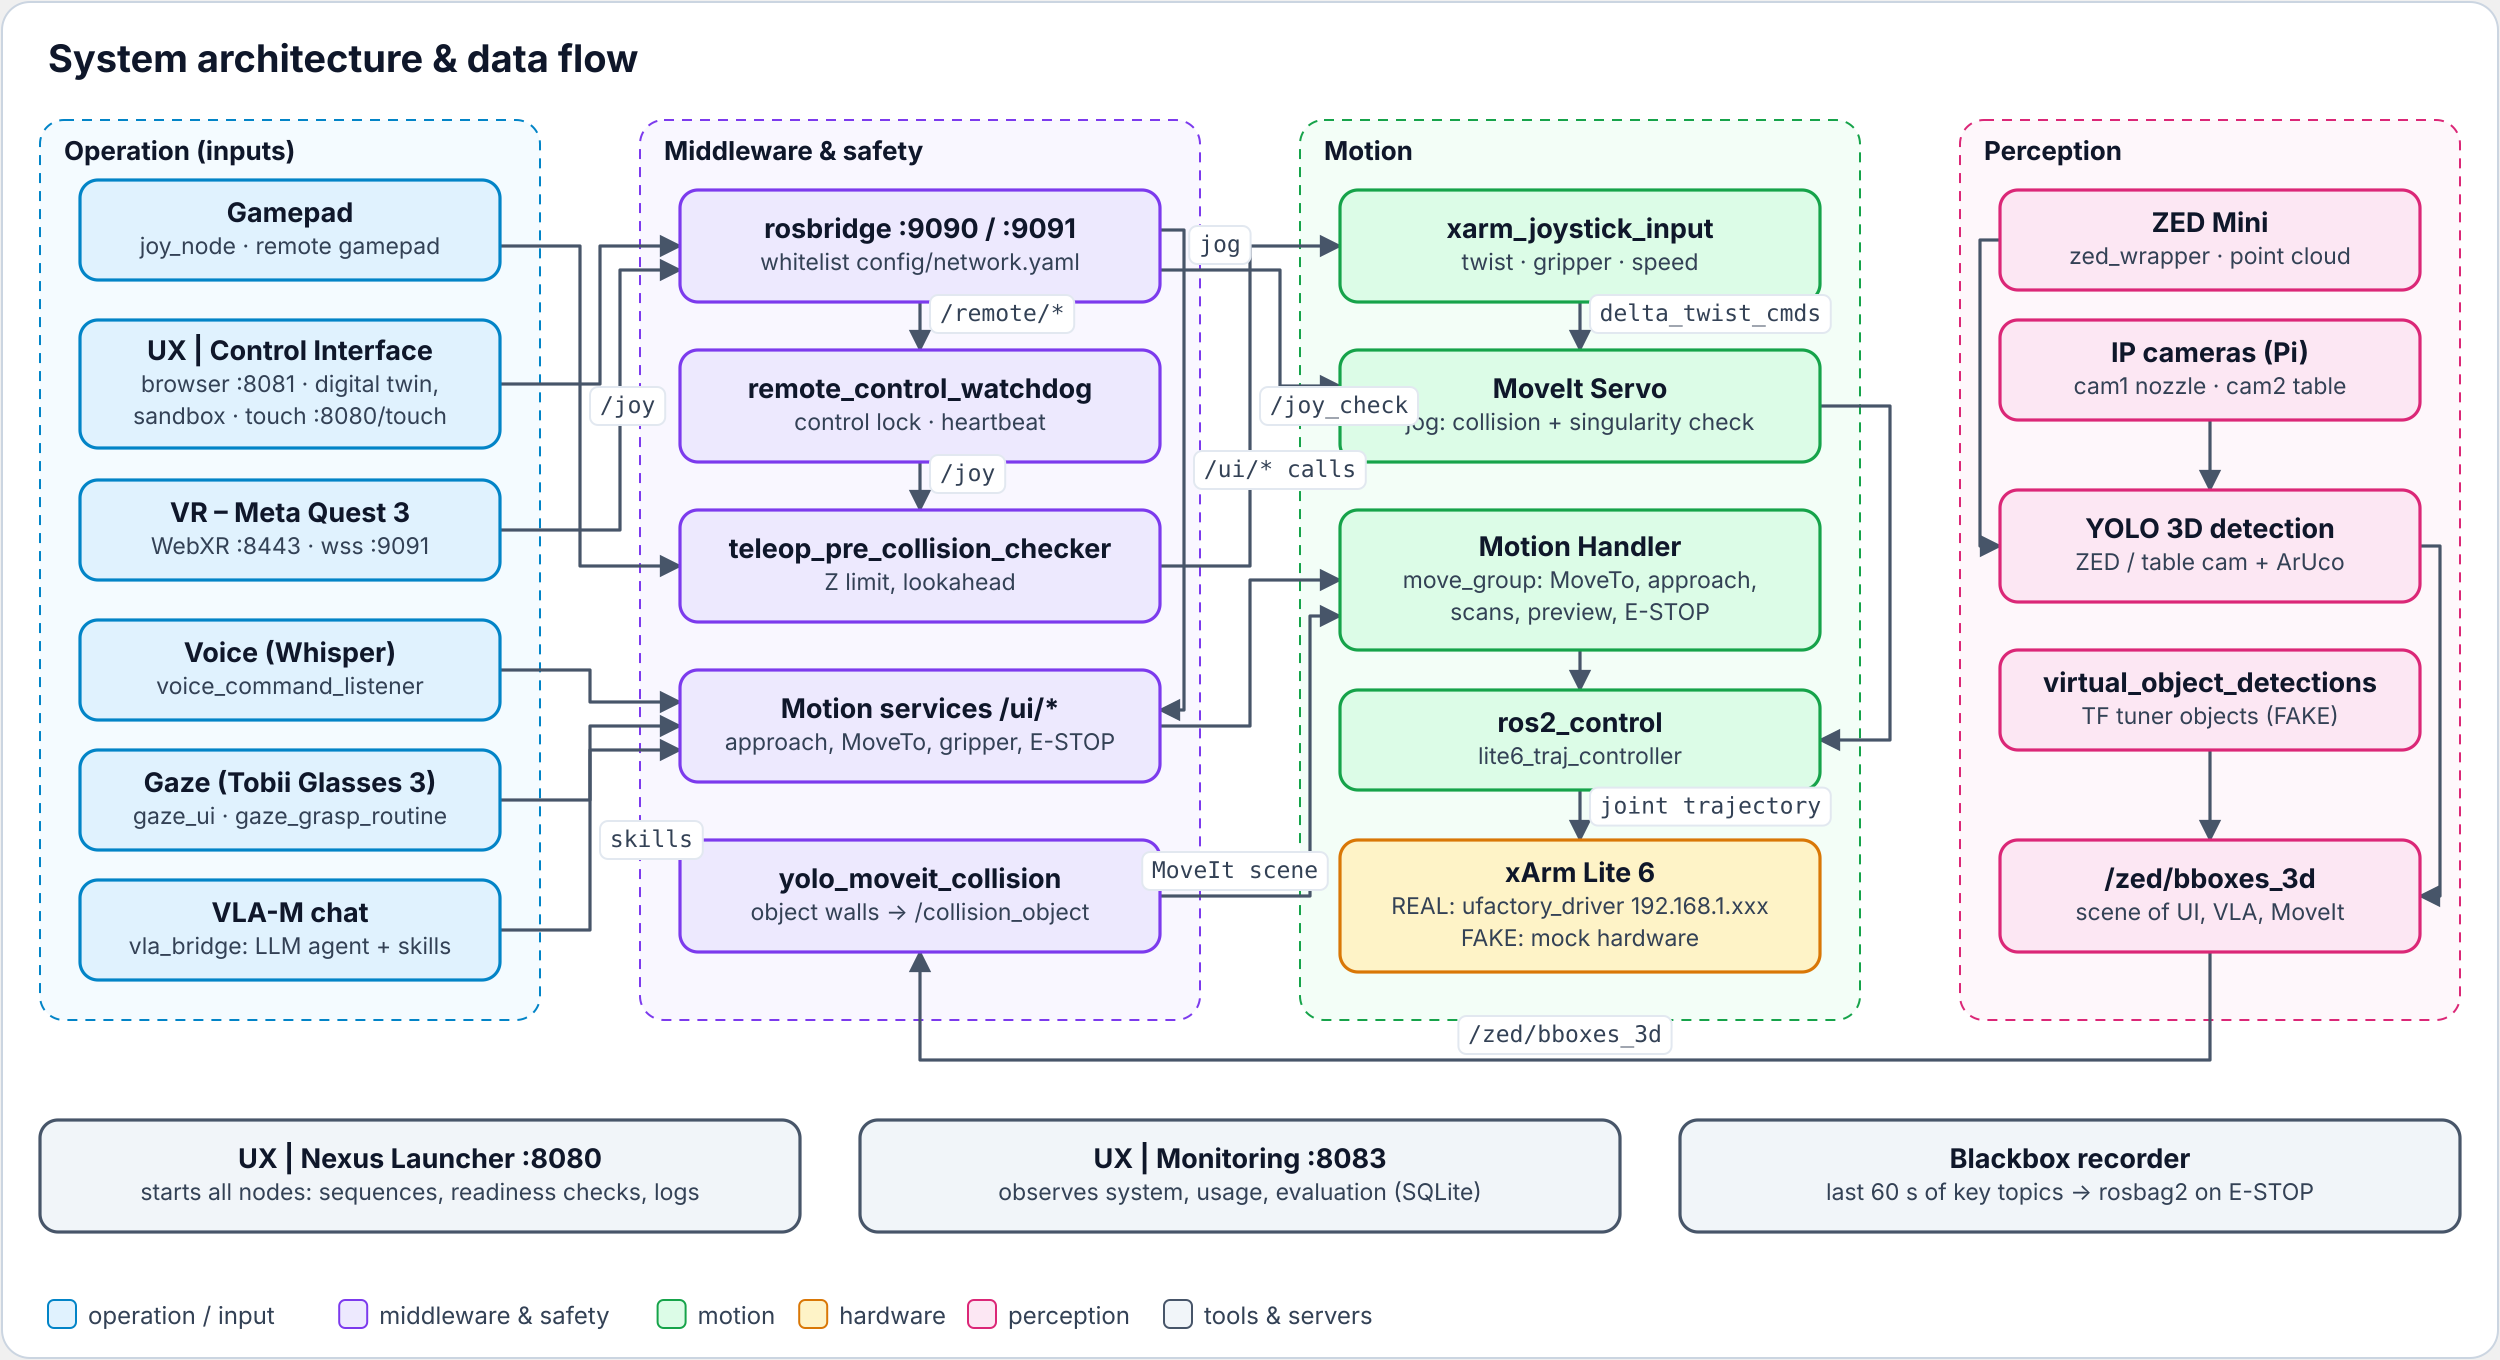
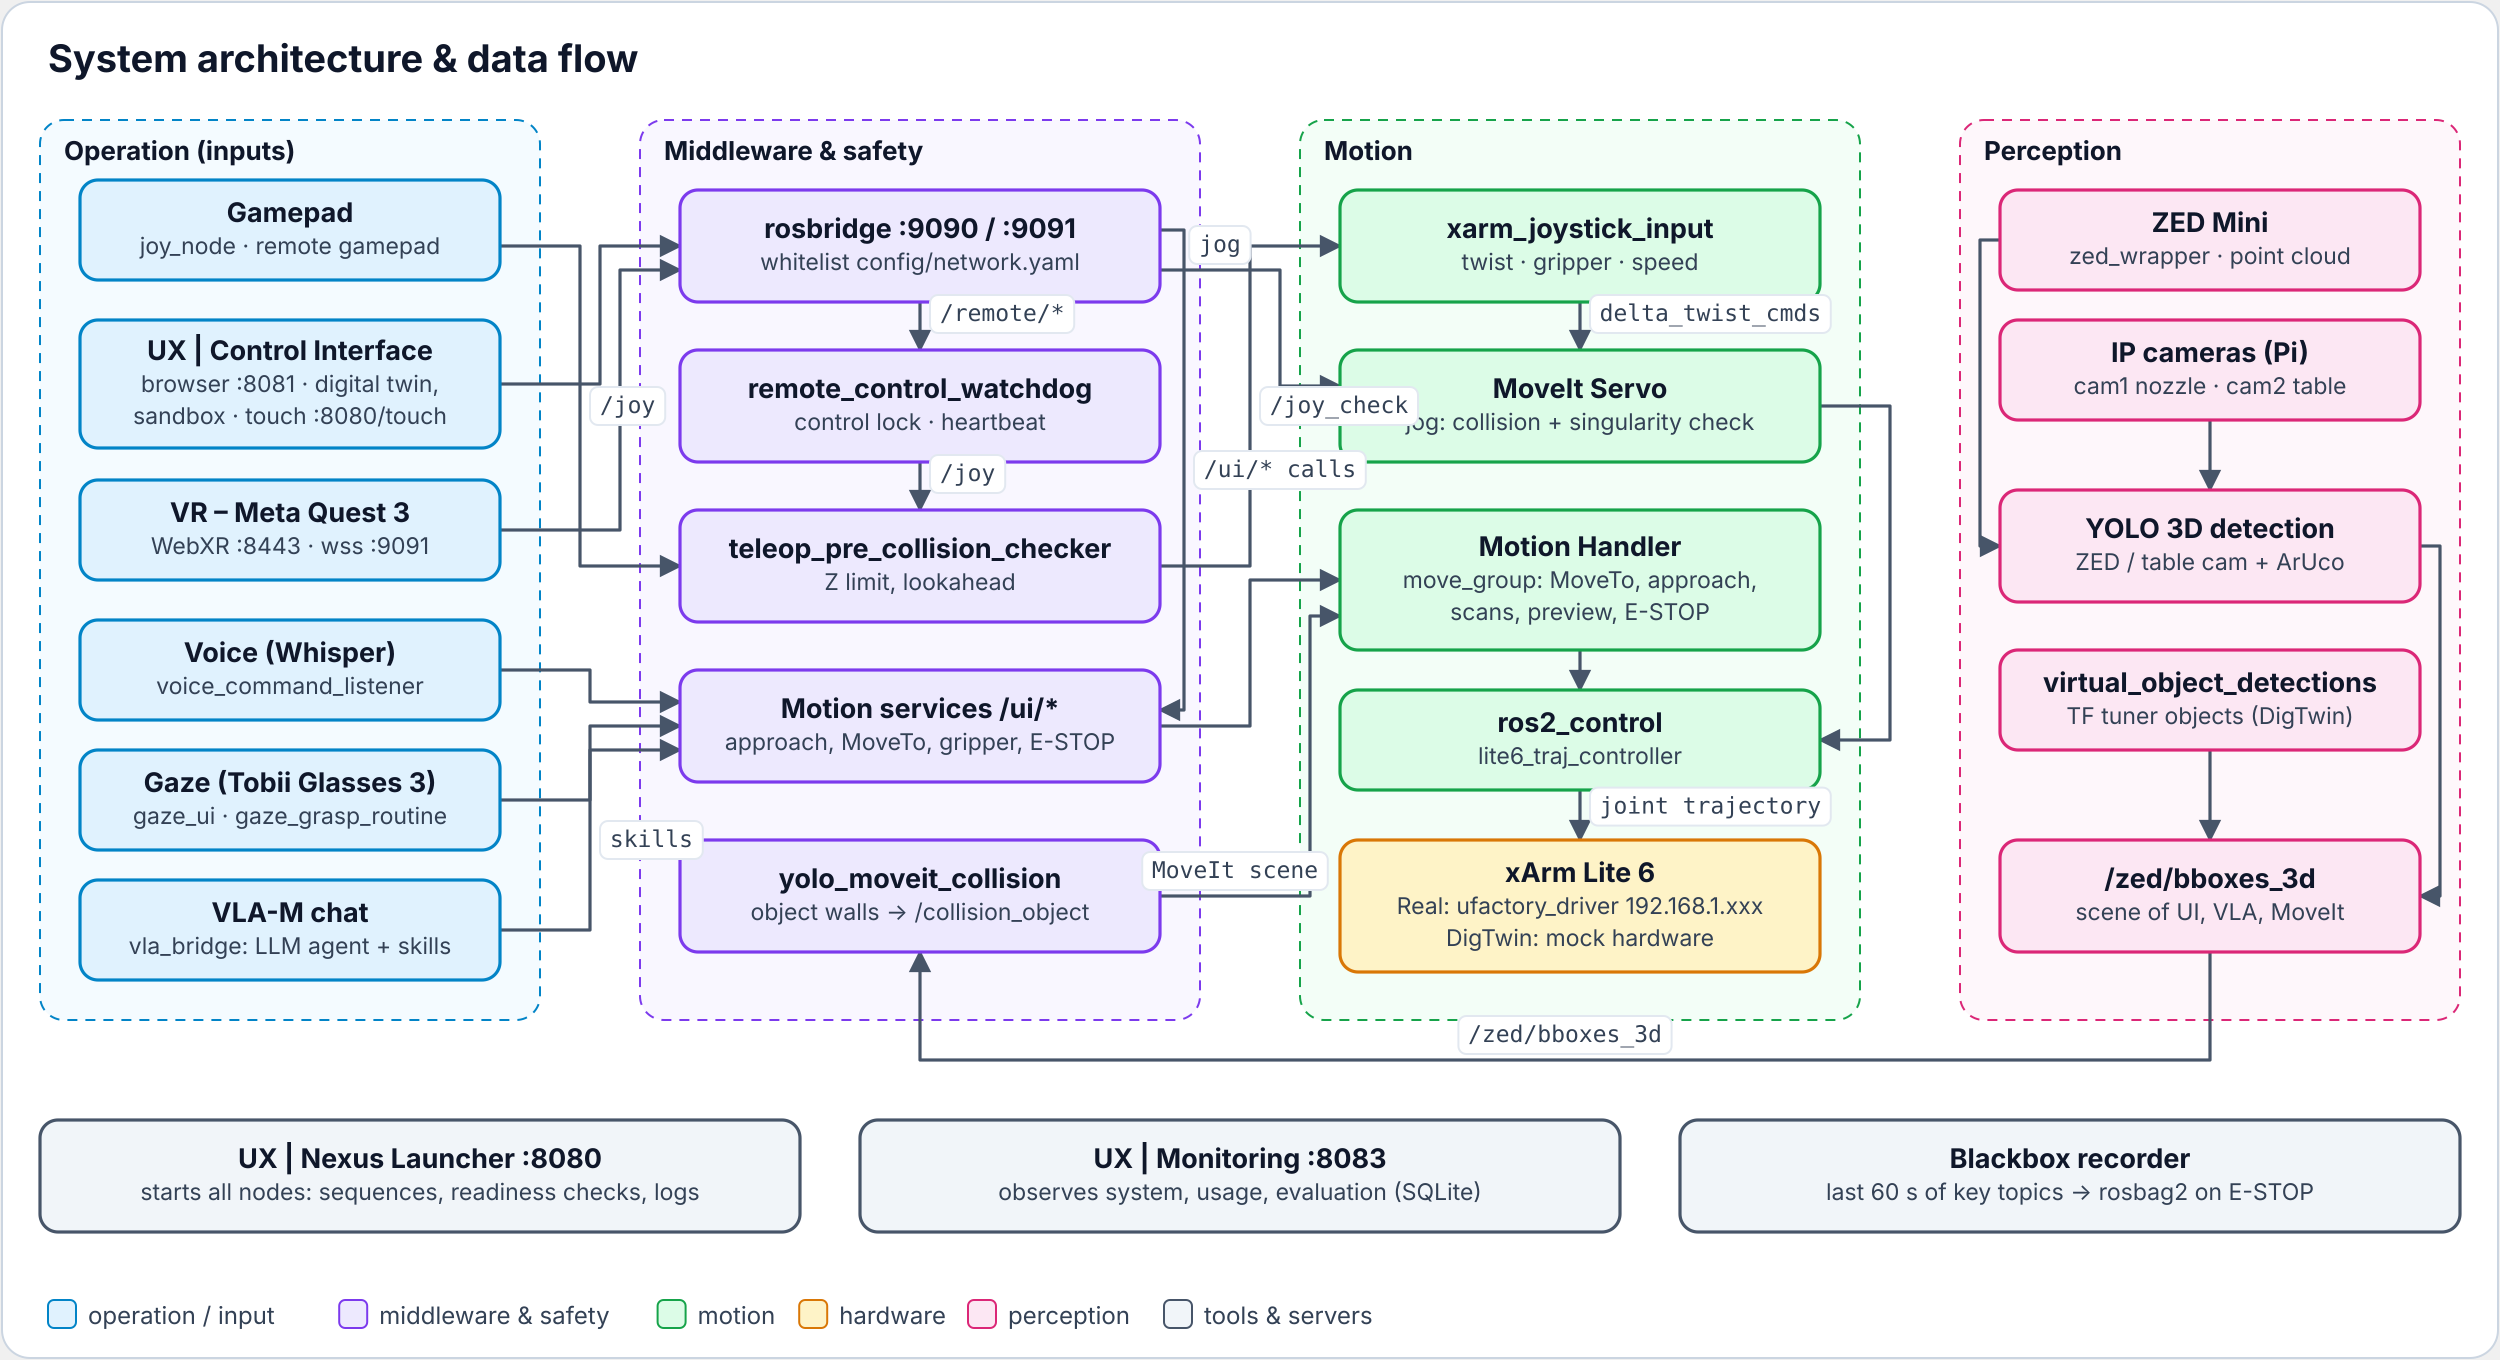
<svg xmlns="http://www.w3.org/2000/svg" viewBox="0 0 1250 680" width="1250" height="680" role="img" aria-label="System architecture &amp; data flow">
  <defs>
    <marker id="a" viewBox="0 0 10 10" refX="9" refY="5" markerWidth="7" markerHeight="7" orient="auto-start-reverse">
      <path d="M0,0 L10,5 L0,10 z" fill="#475569" />
    </marker>
  </defs>
  <rect x="1" y="1" width="1248" height="678" rx="14" fill="#ffffff" stroke="#cbd5e1" />
  <text x="24" y="36" font-family="Inter, Segoe UI, Helvetica, Arial, sans-serif" font-size="19" font-weight="700" fill="#0f172a">System architecture &amp; data flow</text>
  <rect x="20" y="60" width="250" height="450" rx="12" fill="#e0f2fe" fill-opacity="0.35" stroke="#0284c7" stroke-dasharray="5 4" />
  <text x="32" y="80" font-family="Inter, Segoe UI, Helvetica, Arial, sans-serif" font-size="13" font-weight="700" fill="#0f172a">Operation (inputs)</text>
  <rect x="320" y="60" width="280" height="450" rx="12" fill="#ede9fe" fill-opacity="0.35" stroke="#7c3aed" stroke-dasharray="5 4" />
  <text x="332" y="80" font-family="Inter, Segoe UI, Helvetica, Arial, sans-serif" font-size="13" font-weight="700" fill="#0f172a">Middleware &amp; safety</text>
  <rect x="650" y="60" width="280" height="450" rx="12" fill="#dcfce7" fill-opacity="0.35" stroke="#16a34a" stroke-dasharray="5 4" />
  <text x="662" y="80" font-family="Inter, Segoe UI, Helvetica, Arial, sans-serif" font-size="13" font-weight="700" fill="#0f172a">Motion</text>
  <rect x="980" y="60" width="250" height="450" rx="12" fill="#fce7f3" fill-opacity="0.35" stroke="#db2777" stroke-dasharray="5 4" />
  <text x="992" y="80" font-family="Inter, Segoe UI, Helvetica, Arial, sans-serif" font-size="13" font-weight="700" fill="#0f172a">Perception</text>
  <path d="M250.0,123.0 L290.0,123.0 L290.0,283.0 L340.0,283.0" fill="none" stroke="#475569" stroke-width="1.6" stroke-linejoin="round" marker-end="url(#a)" />
  <path d="M250.0,192.0 L300.0,192.0 L300.0,123.0 L340.0,123.0" fill="none" stroke="#475569" stroke-width="1.6" stroke-linejoin="round" marker-end="url(#a)" />
  <path d="M250.0,265.0 L310.0,265.0 L310.0,135.0 L340.0,135.0" fill="none" stroke="#475569" stroke-width="1.6" stroke-linejoin="round" marker-end="url(#a)" />
  <path d="M250.0,335.0 L295.0,335.0 L295.0,351.0 L340.0,351.0" fill="none" stroke="#475569" stroke-width="1.6" stroke-linejoin="round" marker-end="url(#a)" />
  <path d="M250.0,400.0 L295.0,400.0 L295.0,363.0 L340.0,363.0" fill="none" stroke="#475569" stroke-width="1.6" stroke-linejoin="round" marker-end="url(#a)" />
  <path d="M250.0,465.0 L295.0,465.0 L295.0,375.0 L340.0,375.0" fill="none" stroke="#475569" stroke-width="1.6" stroke-linejoin="round" marker-end="url(#a)" />
  <path d="M460.0,151.0 L460.0,163.0 L460.0,175.0" fill="none" stroke="#475569" stroke-width="1.6" stroke-linejoin="round" marker-end="url(#a)" />
  <path d="M460.0,231.0 L460.0,243.0 L460.0,255.0" fill="none" stroke="#475569" stroke-width="1.6" stroke-linejoin="round" marker-end="url(#a)" />
  <path d="M580.0,115.0 L592.0,115.0 L592.0,355.0 L580.0,355.0" fill="none" stroke="#475569" stroke-width="1.6" stroke-linejoin="round" marker-end="url(#a)" />
  <path d="M580.0,283.0 L625.0,283.0 L625.0,123.0 L670.0,123.0" fill="none" stroke="#475569" stroke-width="1.6" stroke-linejoin="round" marker-end="url(#a)" />
  <path d="M580.0,135.0 L640.0,135.0 L640.0,193.0 L670.0,193.0" fill="none" stroke="#475569" stroke-width="1.6" stroke-linejoin="round" marker-end="url(#a)" />
  <path d="M790.0,151.0 L790.0,163.0 L790.0,175.0" fill="none" stroke="#475569" stroke-width="1.6" stroke-linejoin="round" marker-end="url(#a)" />
  <path d="M580.0,363.0 L625.0,363.0 L625.0,290.0 L670.0,290.0" fill="none" stroke="#475569" stroke-width="1.6" stroke-linejoin="round" marker-end="url(#a)" />
  <path d="M580.0,448.0 L655.0,448.0 L655.0,308.0 L670.0,308.0" fill="none" stroke="#475569" stroke-width="1.6" stroke-linejoin="round" marker-end="url(#a)" />
  <path d="M790.0,325.0 L790.0,330.0 L790.0,345.0" fill="none" stroke="#475569" stroke-width="1.6" stroke-linejoin="round" marker-end="url(#a)" />
  <path d="M790.0,395.0 L790.0,411.5 L790.0,420.0" fill="none" stroke="#475569" stroke-width="1.6" stroke-linejoin="round" marker-end="url(#a)" />
  <path d="M910.0,203.0 L945.0,203.0 L945.0,370.0 L910.0,370.0" fill="none" stroke="#475569" stroke-width="1.6" stroke-linejoin="round" marker-end="url(#a)" />
  <path d="M1000.0,120.0 L990.0,120.0 L990.0,273.0 L1000.0,273.0" fill="none" stroke="#475569" stroke-width="1.6" stroke-linejoin="round" marker-end="url(#a)" />
  <path d="M1105.0,210.0 L1105.0,229.0 L1105.0,245.0" fill="none" stroke="#475569" stroke-width="1.6" stroke-linejoin="round" marker-end="url(#a)" />
  <path d="M1210.0,273.0 L1220.0,273.0 L1220.0,448.0 L1210.0,448.0" fill="none" stroke="#475569" stroke-width="1.6" stroke-linejoin="round" marker-end="url(#a)" />
  <path d="M1105.0,375.0 L1105.0,399.0 L1105.0,420.0" fill="none" stroke="#475569" stroke-width="1.6" stroke-linejoin="round" marker-end="url(#a)" />
  <path d="M1105.0,476.0 L1105.0,530.0 L460.0,530.0 L460.0,476.0" fill="none" stroke="#475569" stroke-width="1.6" stroke-linejoin="round" marker-end="url(#a)" />
  <rect x="40" y="90" width="210" height="50" rx="9" fill="#e0f2fe" stroke="#0284c7" stroke-width="1.6" />
  <text x="145.0" y="111.0" font-family="Inter, Segoe UI, Helvetica, Arial, sans-serif" font-size="13.5" font-weight="700" text-anchor="middle" fill="#0f172a">Gamepad</text>
  <text x="145.0" y="127.0" font-family="Inter, Segoe UI, Helvetica, Arial, sans-serif" font-size="11.5" text-anchor="middle" fill="#334155">joy_node · remote gamepad</text>
  <rect x="40" y="160" width="210" height="64" rx="9" fill="#e0f2fe" stroke="#0284c7" stroke-width="1.6" />
  <text x="145.0" y="180.0" font-family="Inter, Segoe UI, Helvetica, Arial, sans-serif" font-size="13.5" font-weight="700" text-anchor="middle" fill="#0f172a">UX | Control Interface</text>
  <text x="145.0" y="196.0" font-family="Inter, Segoe UI, Helvetica, Arial, sans-serif" font-size="11.5" text-anchor="middle" fill="#334155">browser :8081 · digital twin,</text>
  <text x="145.0" y="212.0" font-family="Inter, Segoe UI, Helvetica, Arial, sans-serif" font-size="11.5" text-anchor="middle" fill="#334155">sandbox · touch :8080/touch</text>
  <rect x="40" y="240" width="210" height="50" rx="9" fill="#e0f2fe" stroke="#0284c7" stroke-width="1.6" />
  <text x="145.0" y="261.0" font-family="Inter, Segoe UI, Helvetica, Arial, sans-serif" font-size="13.5" font-weight="700" text-anchor="middle" fill="#0f172a">VR – Meta Quest 3</text>
  <text x="145.0" y="277.0" font-family="Inter, Segoe UI, Helvetica, Arial, sans-serif" font-size="11.5" text-anchor="middle" fill="#334155">WebXR :8443 · wss :9091</text>
  <rect x="40" y="310" width="210" height="50" rx="9" fill="#e0f2fe" stroke="#0284c7" stroke-width="1.6" />
  <text x="145.0" y="331.0" font-family="Inter, Segoe UI, Helvetica, Arial, sans-serif" font-size="13.5" font-weight="700" text-anchor="middle" fill="#0f172a">Voice (Whisper)</text>
  <text x="145.0" y="347.0" font-family="Inter, Segoe UI, Helvetica, Arial, sans-serif" font-size="11.5" text-anchor="middle" fill="#334155">voice_command_listener</text>
  <rect x="40" y="375" width="210" height="50" rx="9" fill="#e0f2fe" stroke="#0284c7" stroke-width="1.6" />
  <text x="145.0" y="396.0" font-family="Inter, Segoe UI, Helvetica, Arial, sans-serif" font-size="13.5" font-weight="700" text-anchor="middle" fill="#0f172a">Gaze (Tobii Glasses 3)</text>
  <text x="145.0" y="412.0" font-family="Inter, Segoe UI, Helvetica, Arial, sans-serif" font-size="11.5" text-anchor="middle" fill="#334155">gaze_ui · gaze_grasp_routine</text>
  <rect x="40" y="440" width="210" height="50" rx="9" fill="#e0f2fe" stroke="#0284c7" stroke-width="1.6" />
  <text x="145.0" y="461.0" font-family="Inter, Segoe UI, Helvetica, Arial, sans-serif" font-size="13.5" font-weight="700" text-anchor="middle" fill="#0f172a">VLA-M chat</text>
  <text x="145.0" y="477.0" font-family="Inter, Segoe UI, Helvetica, Arial, sans-serif" font-size="11.5" text-anchor="middle" fill="#334155">vla_bridge: LLM agent + skills</text>
  <rect x="340" y="95" width="240" height="56" rx="9" fill="#ede9fe" stroke="#7c3aed" stroke-width="1.6" />
  <text x="460.0" y="119.0" font-family="Inter, Segoe UI, Helvetica, Arial, sans-serif" font-size="13.5" font-weight="700" text-anchor="middle" fill="#0f172a">rosbridge :9090 / :9091</text>
  <text x="460.0" y="135.0" font-family="Inter, Segoe UI, Helvetica, Arial, sans-serif" font-size="11.5" text-anchor="middle" fill="#334155">whitelist config/network.yaml</text>
  <rect x="340" y="175" width="240" height="56" rx="9" fill="#ede9fe" stroke="#7c3aed" stroke-width="1.6" />
  <text x="460.0" y="199.0" font-family="Inter, Segoe UI, Helvetica, Arial, sans-serif" font-size="13.5" font-weight="700" text-anchor="middle" fill="#0f172a">remote_control_watchdog</text>
  <text x="460.0" y="215.0" font-family="Inter, Segoe UI, Helvetica, Arial, sans-serif" font-size="11.5" text-anchor="middle" fill="#334155">control lock · heartbeat</text>
  <rect x="340" y="255" width="240" height="56" rx="9" fill="#ede9fe" stroke="#7c3aed" stroke-width="1.6" />
  <text x="460.0" y="279.0" font-family="Inter, Segoe UI, Helvetica, Arial, sans-serif" font-size="13.5" font-weight="700" text-anchor="middle" fill="#0f172a">teleop_pre_collision_checker</text>
  <text x="460.0" y="295.0" font-family="Inter, Segoe UI, Helvetica, Arial, sans-serif" font-size="11.5" text-anchor="middle" fill="#334155">Z limit, lookahead</text>
  <rect x="340" y="335" width="240" height="56" rx="9" fill="#ede9fe" stroke="#7c3aed" stroke-width="1.6" />
  <text x="460.0" y="359.0" font-family="Inter, Segoe UI, Helvetica, Arial, sans-serif" font-size="13.5" font-weight="700" text-anchor="middle" fill="#0f172a">Motion services /ui/*</text>
  <text x="460.0" y="375.0" font-family="Inter, Segoe UI, Helvetica, Arial, sans-serif" font-size="11.5" text-anchor="middle" fill="#334155">approach, MoveTo, gripper, E-STOP</text>
  <rect x="340" y="420" width="240" height="56" rx="9" fill="#ede9fe" stroke="#7c3aed" stroke-width="1.6" />
  <text x="460.0" y="444.0" font-family="Inter, Segoe UI, Helvetica, Arial, sans-serif" font-size="13.5" font-weight="700" text-anchor="middle" fill="#0f172a">yolo_moveit_collision</text>
  <text x="460.0" y="460.0" font-family="Inter, Segoe UI, Helvetica, Arial, sans-serif" font-size="11.5" text-anchor="middle" fill="#334155">object walls → /collision_object</text>
  <rect x="670" y="95" width="240" height="56" rx="9" fill="#dcfce7" stroke="#16a34a" stroke-width="1.6" />
  <text x="790.0" y="119.0" font-family="Inter, Segoe UI, Helvetica, Arial, sans-serif" font-size="13.5" font-weight="700" text-anchor="middle" fill="#0f172a">xarm_joystick_input</text>
  <text x="790.0" y="135.0" font-family="Inter, Segoe UI, Helvetica, Arial, sans-serif" font-size="11.5" text-anchor="middle" fill="#334155">twist · gripper · speed</text>
  <rect x="670" y="175" width="240" height="56" rx="9" fill="#dcfce7" stroke="#16a34a" stroke-width="1.6" />
  <text x="790.0" y="199.0" font-family="Inter, Segoe UI, Helvetica, Arial, sans-serif" font-size="13.5" font-weight="700" text-anchor="middle" fill="#0f172a">MoveIt Servo</text>
  <text x="790.0" y="215.0" font-family="Inter, Segoe UI, Helvetica, Arial, sans-serif" font-size="11.5" text-anchor="middle" fill="#334155">jog: collision + singularity check</text>
  <rect x="670" y="255" width="240" height="70" rx="9" fill="#dcfce7" stroke="#16a34a" stroke-width="1.6" />
  <text x="790.0" y="278.0" font-family="Inter, Segoe UI, Helvetica, Arial, sans-serif" font-size="13.5" font-weight="700" text-anchor="middle" fill="#0f172a">Motion Handler</text>
  <text x="790.0" y="294.0" font-family="Inter, Segoe UI, Helvetica, Arial, sans-serif" font-size="11.5" text-anchor="middle" fill="#334155">move_group: MoveTo, approach,</text>
  <text x="790.0" y="310.0" font-family="Inter, Segoe UI, Helvetica, Arial, sans-serif" font-size="11.5" text-anchor="middle" fill="#334155">scans, preview, E-STOP</text>
  <rect x="670" y="345" width="240" height="50" rx="9" fill="#dcfce7" stroke="#16a34a" stroke-width="1.6" />
  <text x="790.0" y="366.0" font-family="Inter, Segoe UI, Helvetica, Arial, sans-serif" font-size="13.5" font-weight="700" text-anchor="middle" fill="#0f172a">ros2_control</text>
  <text x="790.0" y="382.0" font-family="Inter, Segoe UI, Helvetica, Arial, sans-serif" font-size="11.5" text-anchor="middle" fill="#334155">lite6_traj_controller</text>
  <rect x="670" y="420" width="240" height="66" rx="9" fill="#fef3c7" stroke="#d97706" stroke-width="1.6" />
  <text x="790.0" y="441.0" font-family="Inter, Segoe UI, Helvetica, Arial, sans-serif" font-size="13.5" font-weight="700" text-anchor="middle" fill="#0f172a">xArm Lite 6</text>
-   <text x="790.0" y="457.0" font-family="Inter, Segoe UI, Helvetica, Arial, sans-serif" font-size="11.5" text-anchor="middle" fill="#334155">REAL: ufactory_driver 192.168.1.xxx</text>
-   <text x="790.0" y="473.0" font-family="Inter, Segoe UI, Helvetica, Arial, sans-serif" font-size="11.5" text-anchor="middle" fill="#334155">FAKE: mock hardware</text>
+   <text x="790.0" y="457.0" font-family="Inter, Segoe UI, Helvetica, Arial, sans-serif" font-size="11.5" text-anchor="middle" fill="#334155">Real: ufactory_driver 192.168.1.xxx</text>
+   <text x="790.0" y="473.0" font-family="Inter, Segoe UI, Helvetica, Arial, sans-serif" font-size="11.5" text-anchor="middle" fill="#334155">DigTwin: mock hardware</text>
  <rect x="1000" y="95" width="210" height="50" rx="9" fill="#fce7f3" stroke="#db2777" stroke-width="1.6" />
  <text x="1105.0" y="116.0" font-family="Inter, Segoe UI, Helvetica, Arial, sans-serif" font-size="13.5" font-weight="700" text-anchor="middle" fill="#0f172a">ZED Mini</text>
  <text x="1105.0" y="132.0" font-family="Inter, Segoe UI, Helvetica, Arial, sans-serif" font-size="11.5" text-anchor="middle" fill="#334155">zed_wrapper · point cloud</text>
  <rect x="1000" y="160" width="210" height="50" rx="9" fill="#fce7f3" stroke="#db2777" stroke-width="1.6" />
  <text x="1105.0" y="181.0" font-family="Inter, Segoe UI, Helvetica, Arial, sans-serif" font-size="13.5" font-weight="700" text-anchor="middle" fill="#0f172a">IP cameras (Pi)</text>
  <text x="1105.0" y="197.0" font-family="Inter, Segoe UI, Helvetica, Arial, sans-serif" font-size="11.5" text-anchor="middle" fill="#334155">cam1 nozzle · cam2 table</text>
  <rect x="1000" y="245" width="210" height="56" rx="9" fill="#fce7f3" stroke="#db2777" stroke-width="1.6" />
  <text x="1105.0" y="269.0" font-family="Inter, Segoe UI, Helvetica, Arial, sans-serif" font-size="13.5" font-weight="700" text-anchor="middle" fill="#0f172a">YOLO 3D detection</text>
  <text x="1105.0" y="285.0" font-family="Inter, Segoe UI, Helvetica, Arial, sans-serif" font-size="11.5" text-anchor="middle" fill="#334155">ZED / table cam + ArUco</text>
  <rect x="1000" y="325" width="210" height="50" rx="9" fill="#fce7f3" stroke="#db2777" stroke-width="1.6" />
  <text x="1105.0" y="346.0" font-family="Inter, Segoe UI, Helvetica, Arial, sans-serif" font-size="13.5" font-weight="700" text-anchor="middle" fill="#0f172a">virtual_object_detections</text>
-   <text x="1105.0" y="362.0" font-family="Inter, Segoe UI, Helvetica, Arial, sans-serif" font-size="11.5" text-anchor="middle" fill="#334155">TF tuner objects (FAKE)</text>
+   <text x="1105.0" y="362.0" font-family="Inter, Segoe UI, Helvetica, Arial, sans-serif" font-size="11.5" text-anchor="middle" fill="#334155">TF tuner objects (DigTwin)</text>
  <rect x="1000" y="420" width="210" height="56" rx="9" fill="#fce7f3" stroke="#db2777" stroke-width="1.6" />
  <text x="1105.0" y="444.0" font-family="Inter, Segoe UI, Helvetica, Arial, sans-serif" font-size="13.5" font-weight="700" text-anchor="middle" fill="#0f172a">/zed/bboxes_3d</text>
  <text x="1105.0" y="460.0" font-family="Inter, Segoe UI, Helvetica, Arial, sans-serif" font-size="11.5" text-anchor="middle" fill="#334155">scene of UI, VLA, MoveIt</text>
  <rect x="20" y="560" width="380" height="56" rx="9" fill="#f1f5f9" stroke="#475569" stroke-width="1.6" />
  <text x="210.0" y="584.0" font-family="Inter, Segoe UI, Helvetica, Arial, sans-serif" font-size="13.5" font-weight="700" text-anchor="middle" fill="#0f172a">UX | Nexus Launcher :8080</text>
  <text x="210.0" y="600.0" font-family="Inter, Segoe UI, Helvetica, Arial, sans-serif" font-size="11.5" text-anchor="middle" fill="#334155">starts all nodes: sequences, readiness checks, logs</text>
  <rect x="430" y="560" width="380" height="56" rx="9" fill="#f1f5f9" stroke="#475569" stroke-width="1.6" />
  <text x="620.0" y="584.0" font-family="Inter, Segoe UI, Helvetica, Arial, sans-serif" font-size="13.5" font-weight="700" text-anchor="middle" fill="#0f172a">UX | Monitoring :8083</text>
  <text x="620.0" y="600.0" font-family="Inter, Segoe UI, Helvetica, Arial, sans-serif" font-size="11.5" text-anchor="middle" fill="#334155">observes system, usage, evaluation (SQLite)</text>
  <rect x="840" y="560" width="390" height="56" rx="9" fill="#f1f5f9" stroke="#475569" stroke-width="1.6" />
  <text x="1035.0" y="584.0" font-family="Inter, Segoe UI, Helvetica, Arial, sans-serif" font-size="13.5" font-weight="700" text-anchor="middle" fill="#0f172a">Blackbox recorder</text>
  <text x="1035.0" y="600.0" font-family="Inter, Segoe UI, Helvetica, Arial, sans-serif" font-size="11.5" text-anchor="middle" fill="#334155">last 60 s of key topics → rosbag2 on E-STOP</text>
  <rect x="295.0" y="193.5" width="37.6" height="19" rx="4" fill="#ffffff" stroke="#e2e8f0" />
  <text x="313.8" y="206.5" font-family="JetBrains Mono, Consolas, monospace" font-size="11.5" text-anchor="middle" fill="#334155">/joy</text>
  <rect x="300.0" y="410.5" width="51.4" height="19" rx="4" fill="#ffffff" stroke="#e2e8f0" />
  <text x="325.7" y="423.5" font-family="JetBrains Mono, Consolas, monospace" font-size="11.5" text-anchor="middle" fill="#334155">skills</text>
  <rect x="465.0" y="147.5" width="72.1" height="19" rx="4" fill="#ffffff" stroke="#e2e8f0" />
  <text x="501.1" y="160.5" font-family="JetBrains Mono, Consolas, monospace" font-size="11.5" text-anchor="middle" fill="#334155">/remote/*</text>
  <rect x="465.0" y="227.5" width="37.6" height="19" rx="4" fill="#ffffff" stroke="#e2e8f0" />
  <text x="483.8" y="240.5" font-family="JetBrains Mono, Consolas, monospace" font-size="11.5" text-anchor="middle" fill="#334155">/joy</text>
  <rect x="597.0" y="225.5" width="85.9" height="19" rx="4" fill="#ffffff" stroke="#e2e8f0" />
  <text x="640.0" y="238.5" font-family="JetBrains Mono, Consolas, monospace" font-size="11.5" text-anchor="middle" fill="#334155">/ui/* calls</text>
  <rect x="630.0" y="193.5" width="79.0" height="19" rx="4" fill="#ffffff" stroke="#e2e8f0" />
  <text x="669.5" y="206.5" font-family="JetBrains Mono, Consolas, monospace" font-size="11.5" text-anchor="middle" fill="#334155">/joy_check</text>
  <rect x="594.6" y="113.0" width="30.7" height="19" rx="4" fill="#ffffff" stroke="#e2e8f0" />
  <text x="610.0" y="126.0" font-family="JetBrains Mono, Consolas, monospace" font-size="11.5" text-anchor="middle" fill="#334155">jog</text>
  <rect x="795.0" y="147.5" width="120.4" height="19" rx="4" fill="#ffffff" stroke="#e2e8f0" />
  <text x="855.2" y="160.5" font-family="JetBrains Mono, Consolas, monospace" font-size="11.5" text-anchor="middle" fill="#334155">delta_twist_cmds</text>
  <rect x="571.1" y="426.0" width="92.8" height="19" rx="4" fill="#ffffff" stroke="#e2e8f0" />
  <text x="617.5" y="439.0" font-family="JetBrains Mono, Consolas, monospace" font-size="11.5" text-anchor="middle" fill="#334155">MoveIt scene</text>
  <rect x="795.0" y="393.8" width="120.4" height="19" rx="4" fill="#ffffff" stroke="#e2e8f0" />
  <text x="855.2" y="406.8" font-family="JetBrains Mono, Consolas, monospace" font-size="11.5" text-anchor="middle" fill="#334155">joint trajectory</text>
  <rect x="729.2" y="508.0" width="106.6" height="19" rx="4" fill="#ffffff" stroke="#e2e8f0" />
  <text x="782.5" y="521.0" font-family="JetBrains Mono, Consolas, monospace" font-size="11.5" text-anchor="middle" fill="#334155">/zed/bboxes_3d</text>
  <rect x="24" y="650" width="14" height="14" rx="3" fill="#e0f2fe" stroke="#0284c7" />
  <text x="44" y="662" font-family="Inter, Segoe UI, Helvetica, Arial, sans-serif" font-size="12" fill="#334155">operation / input</text>
  <rect x="169.6" y="650" width="14" height="14" rx="3" fill="#ede9fe" stroke="#7c3aed" />
  <text x="189.6" y="662" font-family="Inter, Segoe UI, Helvetica, Arial, sans-serif" font-size="12" fill="#334155">middleware &amp; safety</text>
  <rect x="328.8" y="650" width="14" height="14" rx="3" fill="#dcfce7" stroke="#16a34a" />
  <text x="348.8" y="662" font-family="Inter, Segoe UI, Helvetica, Arial, sans-serif" font-size="12" fill="#334155">motion</text>
  <rect x="399.6" y="650" width="14" height="14" rx="3" fill="#fef3c7" stroke="#d97706" />
  <text x="419.6" y="662" font-family="Inter, Segoe UI, Helvetica, Arial, sans-serif" font-size="12" fill="#334155">hardware</text>
  <rect x="484.0" y="650" width="14" height="14" rx="3" fill="#fce7f3" stroke="#db2777" />
  <text x="504.0" y="662" font-family="Inter, Segoe UI, Helvetica, Arial, sans-serif" font-size="12" fill="#334155">perception</text>
  <rect x="582.0" y="650" width="14" height="14" rx="3" fill="#f1f5f9" stroke="#475569" />
  <text x="602.0" y="662" font-family="Inter, Segoe UI, Helvetica, Arial, sans-serif" font-size="12" fill="#334155">tools &amp; servers</text>
</svg>
